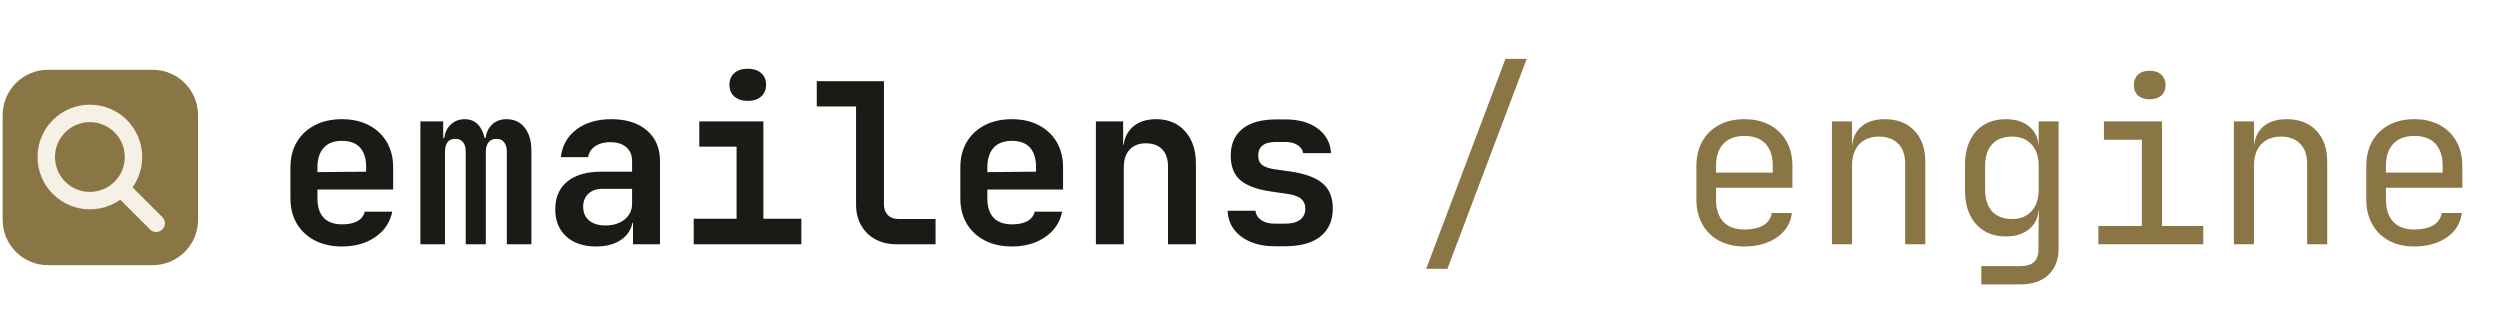
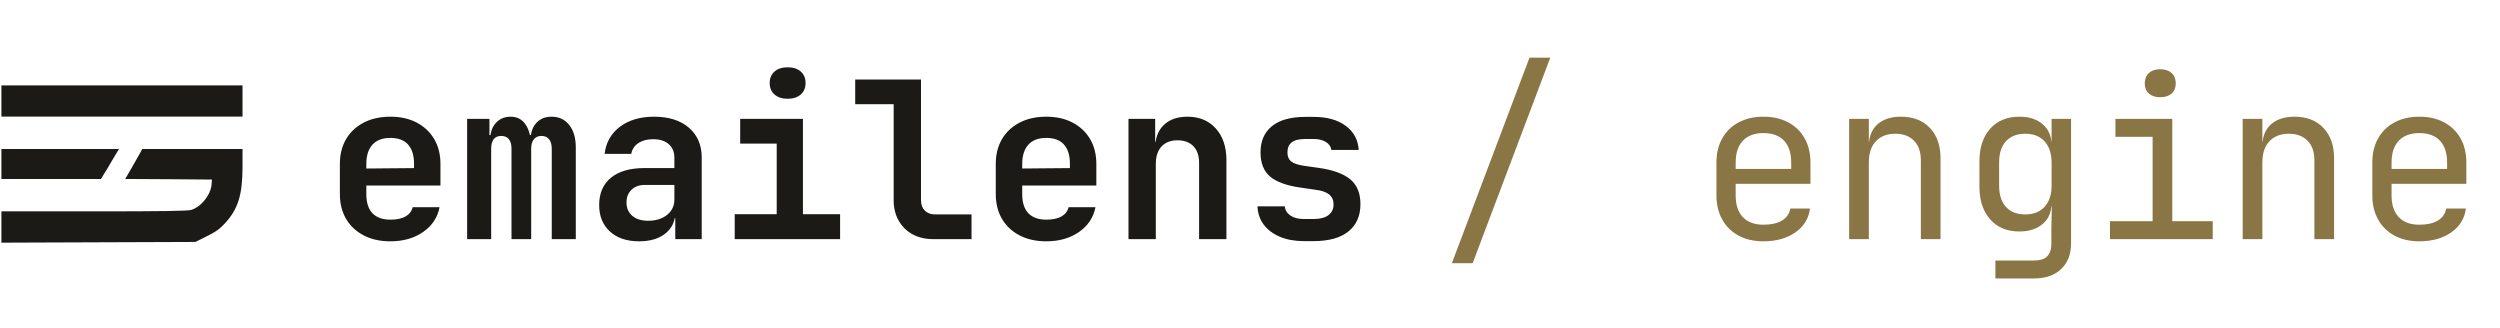
- <svg xmlns="http://www.w3.org/2000/svg" viewBox="0 0 715 96" width="515" height="69" role="img" aria-label="emailens engine">
-   <g transform="translate(0,20)">
-     <rect x="0" y="0" width="56" height="56" rx="13" fill="#8a7544" />
-     <circle cx="25" cy="25" r="12.5" fill="none" stroke="#f6f1e7" stroke-width="5" />
-     <line x1="34.5" y1="34.5" x2="44" y2="44" stroke="#f6f1e7" stroke-width="5" stroke-linecap="round" />
+ <svg xmlns="http://www.w3.org/2000/svg" viewBox="0 0 731 96" width="526" height="69" role="img" aria-label="emailens engine">
+   <g transform="translate(0,25) scale(0.35115)">
+     <g transform="translate(0,131) scale(0.1,-0.1)" fill="#1c1a16" stroke="none">
+       <path d="M0 1180 l0 -130 1005 0 1005 0 0 130 0 130 -1005 0 -1005 0 0 -130z M0 655 l0 -125 415 0 415 0 23 38 c13 20 47 76 75 125 l52 87 -490 0 -490 0 0 -125z M1157 748 c-10 -18 -42 -75 -71 -125 l-54 -93 361 -2 362 -3 -3 -40 c-7 -89 -87 -188 -170 -213 -29 -9 -248 -12 -811 -12 l-771 0 0 -130 0 -131 808 3 809 3 96 48 c76 37 107 60 153 110 107 117 144 236 144 470 l0 147 -418 0 -418 0 -17 -32z" />
+     </g>
  </g>
-   <g transform="translate(78,70)">
+   <g transform="translate(94.6,70)">
    <path d="M19.26 0.64Q14.78 0.64 11.46-1.09Q8.13-2.82 6.30-5.92Q4.48-9.02 4.48-13.18L4.48-22.02Q4.48-26.18 6.30-29.28Q8.13-32.38 11.46-34.11Q14.78-35.84 19.26-35.84Q23.68-35.84 26.98-34.11Q30.27-32.38 32.10-29.28Q33.92-26.18 33.92-22.02L33.92-15.68L12.22-15.68L12.22-13.18Q12.22-9.47 14.02-7.58Q15.81-5.70 19.33-5.70Q22.02-5.70 23.68-6.62Q25.34-7.55 25.79-9.34L33.66-9.34Q32.77-4.80 28.83-2.08Q24.90 0.64 19.26 0.64M26.75-20.80L26.18-20.16L26.18-22.08Q26.18-25.73 24.45-27.68Q22.72-29.63 19.26-29.63Q15.81-29.63 14.02-27.65Q12.22-25.66 12.22-22.02L12.22-20.67L26.75-20.80M48.77 0L41.73 0L41.73-35.20L48.26-35.20L48.26-30.46L49.60-30.46L48.51-29.31Q48.51-32.26 50.18-34.05Q51.84-35.84 54.46-35.84Q57.28-35.84 58.85-33.54Q60.42-31.23 60.42-27.33L59.01-30.46L61.18-30.46L60.35-29.31Q60.35-32.26 62.02-34.05Q63.68-35.84 66.43-35.84Q69.70-35.84 71.62-33.41Q73.54-30.98 73.54-26.82L73.54 0L66.50 0L66.50-26.50Q66.50-28.22 65.73-29.22Q64.96-30.21 63.49-30.21Q62.08-30.21 61.28-29.25Q60.48-28.29 60.48-26.50L60.48 0L54.72 0L54.72-26.50Q54.72-28.29 53.95-29.25Q53.18-30.21 51.71-30.21Q50.24-30.21 49.50-29.25Q48.77-28.29 48.77-26.50L48.77 0M92.10 0.64Q86.66 0.64 83.52-2.24Q80.38-5.12 80.38-9.98Q80.38-15.17 83.84-17.98Q87.30-20.80 93.63-20.80L102.40-20.80L102.40-23.81Q102.40-26.37 100.74-27.81Q99.07-29.25 96.19-29.25Q93.57-29.25 91.84-28.10Q90.11-26.94 89.79-24.96L81.98-24.96Q82.56-29.95 86.46-32.90Q90.37-35.84 96.45-35.84Q102.91-35.84 106.66-32.61Q110.40-29.38 110.40-23.87L110.40 0L102.66 0L102.66-6.14L101.38-6.14L102.66-7.87Q102.66-3.97 99.78-1.66Q96.90 0.64 92.10 0.64M94.72-5.38Q98.11-5.38 100.26-7.10Q102.40-8.83 102.40-11.58L102.40-15.87L93.76-15.87Q91.33-15.87 89.86-14.46Q88.38-13.06 88.38-10.75Q88.38-8.26 90.08-6.82Q91.78-5.38 94.72-5.38M150.91 0L120.06 0L120.06-7.30L132.35-7.30L132.35-27.97L121.66-27.97L121.66-35.20L140.03-35.20L140.03-7.30L150.91-7.30L150.91 0M135.55-41.09Q133.12-41.09 131.71-42.34Q130.30-43.58 130.30-45.70Q130.30-47.81 131.71-49.06Q133.12-50.30 135.55-50.30Q137.98-50.30 139.39-49.06Q140.80-47.81 140.80-45.70Q140.80-43.58 139.39-42.34Q137.98-41.09 135.55-41.09M189.38 0L178.18 0Q174.72 0 172.13-1.41Q169.54-2.82 168.06-5.41Q166.59-8 166.59-11.39L166.59-39.49L155.33-39.49L155.33-46.72L174.59-46.72L174.59-11.39Q174.59-9.47 175.71-8.35Q176.83-7.23 178.75-7.23L189.38-7.23L189.38 0M211.26 0.64Q206.78 0.64 203.46-1.09Q200.13-2.82 198.30-5.92Q196.48-9.02 196.48-13.18L196.48-22.02Q196.48-26.18 198.30-29.28Q200.13-32.38 203.46-34.11Q206.78-35.84 211.26-35.84Q215.68-35.84 218.98-34.11Q222.27-32.38 224.10-29.28Q225.92-26.18 225.92-22.02L225.92-15.68L204.22-15.68L204.22-13.18Q204.22-9.47 206.02-7.58Q207.81-5.70 211.33-5.70Q214.02-5.70 215.68-6.62Q217.34-7.55 217.79-9.34L225.66-9.34Q224.77-4.80 220.83-2.08Q216.90 0.64 211.26 0.64M218.75-20.80L218.18-20.16L218.18-22.08Q218.18-25.73 216.45-27.68Q214.72-29.63 211.26-29.63Q207.81-29.63 206.02-27.65Q204.22-25.66 204.22-22.02L204.22-20.67L218.75-20.80M243.33 0L235.33 0L235.33-35.20L243.14-35.20L243.14-28.48L245.31-28.48L243.14-26.62Q243.14-30.98 245.66-33.41Q248.19-35.84 252.61-35.84Q257.79-35.84 260.90-32.38Q264-28.93 264-23.10L264 0L256 0L256-22.27Q256-25.47 254.34-27.20Q252.67-28.93 249.66-28.93Q246.72-28.93 245.02-27.14Q243.33-25.34 243.33-22.02L243.33 0M289.47 0.58L286.66 0.58Q282.62 0.58 279.62-0.70Q276.61-1.98 274.91-4.26Q273.22-6.53 273.09-9.60L281.09-9.60Q281.22-7.94 282.72-6.91Q284.22-5.89 286.66-5.89L289.47-5.89Q292.42-5.89 293.89-7.04Q295.36-8.19 295.36-10.18Q295.36-12.03 294.05-13.09Q292.74-14.14 289.98-14.46L285.63-15.10Q279.62-15.94 276.80-18.30Q273.98-20.67 273.98-25.41Q273.98-30.34 277.31-33.06Q280.64-35.78 287.10-35.78L289.54-35.78Q295.42-35.78 298.94-33.15Q302.46-30.53 302.72-26.11L294.72-26.11Q294.53-27.52 293.15-28.42Q291.78-29.31 289.54-29.31L287.10-29.31Q284.35-29.31 283.10-28.32Q281.86-27.33 281.86-25.41Q281.86-23.62 282.94-22.75Q284.03-21.89 286.46-21.50L291.01-20.86Q297.28-19.97 300.26-17.50Q303.23-15.04 303.23-10.24Q303.23-5.12 299.74-2.27Q296.26 0.58 289.47 0.58" fill="#1c1a16" />
  </g>
-   <g transform="translate(403.2,70)">
+   <g transform="translate(419.8,70)">
    <path d="M10.88 7.04L4.80 7.04L27.52-53.12L33.60-53.12L10.88 7.04M96 0.64Q91.84 0.64 88.74-1.02Q85.63-2.69 83.94-5.73Q82.24-8.77 82.24-12.80L82.24-22.40Q82.24-26.50 83.94-29.50Q85.63-32.51 88.74-34.18Q91.84-35.84 96-35.84Q100.16-35.84 103.26-34.18Q106.37-32.51 108.06-29.50Q109.76-26.50 109.76-22.40L109.76-16.19L87.87-16.19L87.87-12.80Q87.87-8.64 89.98-6.43Q92.10-4.22 96-4.22Q99.33-4.22 101.38-5.41Q103.42-6.59 103.87-8.96L109.63-8.96Q109.06-4.54 105.31-1.95Q101.57 0.64 96 0.64M104.58-20.54L104.13-20.03L104.13-22.40Q104.13-26.56 102.05-28.80Q99.97-31.04 96-31.04Q92.10-31.04 89.98-28.80Q87.87-26.56 87.87-22.40L87.87-20.54L104.58-20.54M126.85 0L121.09 0L121.09-35.20L126.85-35.20L126.85-28.48L128.06-28.48L126.85-27.14Q126.85-31.30 129.34-33.57Q131.84-35.84 136.26-35.84Q141.57-35.84 144.70-32.58Q147.84-29.31 147.84-23.68L147.84 0L142.08 0L142.08-23.04Q142.08-26.82 140.06-28.83Q138.05-30.85 134.59-30.85Q131.01-30.85 128.93-28.67Q126.85-26.50 126.85-22.40L126.85 0M175.04 11.52L163.90 11.52L163.90 6.27L175.10 6.27Q177.79 6.27 179.04 5.06Q180.29 3.84 180.29 1.28L180.29-3.20L180.42-9.60L179.26-9.60L180.35-10.56Q180.35-6.72 177.79-4.48Q175.23-2.24 170.94-2.24Q165.50-2.24 162.37-5.79Q159.23-9.34 159.23-15.36L159.23-22.78Q159.23-28.80 162.37-32.32Q165.50-35.84 170.94-35.84Q175.23-35.84 177.79-33.60Q180.35-31.36 180.35-27.52L179.26-28.48L180.35-28.48L180.35-35.20L186.05-35.20L186.05 1.28Q186.05 6.02 183.14 8.77Q180.22 11.52 175.04 11.52M172.67-7.23Q176.26-7.23 178.30-9.47Q180.35-11.71 180.35-15.68L180.35-22.40Q180.35-26.37 178.30-28.61Q176.26-30.85 172.67-30.85Q169.02-30.85 167.01-28.67Q164.99-26.50 164.99-22.40L164.99-15.68Q164.99-11.58 167.01-9.41Q169.02-7.23 172.67-7.23M227.52 0L197.44 0L197.44-5.25L209.92-5.25L209.92-29.95L199.04-29.95L199.04-35.20L215.68-35.20L215.68-5.25L227.52-5.25L227.52 0M212.16-41.54Q210.05-41.54 208.83-42.62Q207.62-43.71 207.62-45.57Q207.62-47.49 208.83-48.61Q210.05-49.73 212.16-49.73Q214.27-49.73 215.49-48.61Q216.70-47.49 216.70-45.57Q216.70-43.71 215.49-42.62Q214.27-41.54 212.16-41.54M242.05 0L236.29 0L236.29-35.20L242.05-35.20L242.05-28.48L243.26-28.48L242.05-27.14Q242.05-31.30 244.54-33.57Q247.04-35.84 251.46-35.84Q256.77-35.84 259.90-32.58Q263.04-29.31 263.04-23.68L263.04 0L257.28 0L257.28-23.04Q257.28-26.82 255.26-28.83Q253.25-30.85 249.79-30.85Q246.21-30.85 244.13-28.67Q242.05-26.50 242.05-22.40L242.05 0M288 0.64Q283.84 0.64 280.74-1.02Q277.63-2.69 275.94-5.73Q274.24-8.77 274.24-12.80L274.24-22.40Q274.24-26.50 275.94-29.50Q277.63-32.51 280.74-34.18Q283.84-35.84 288-35.84Q292.16-35.84 295.26-34.18Q298.37-32.51 300.06-29.50Q301.76-26.50 301.76-22.40L301.76-16.19L279.87-16.19L279.87-12.80Q279.87-8.64 281.98-6.43Q284.10-4.22 288-4.22Q291.33-4.22 293.38-5.41Q295.42-6.59 295.87-8.96L301.63-8.96Q301.06-4.54 297.31-1.95Q293.57 0.64 288 0.64M296.58-20.54L296.13-20.03L296.13-22.40Q296.13-26.56 294.05-28.80Q291.97-31.04 288-31.04Q284.10-31.04 281.98-28.80Q279.87-26.56 279.87-22.40L279.87-20.54" fill="#8a7544" />
  </g>
</svg>
